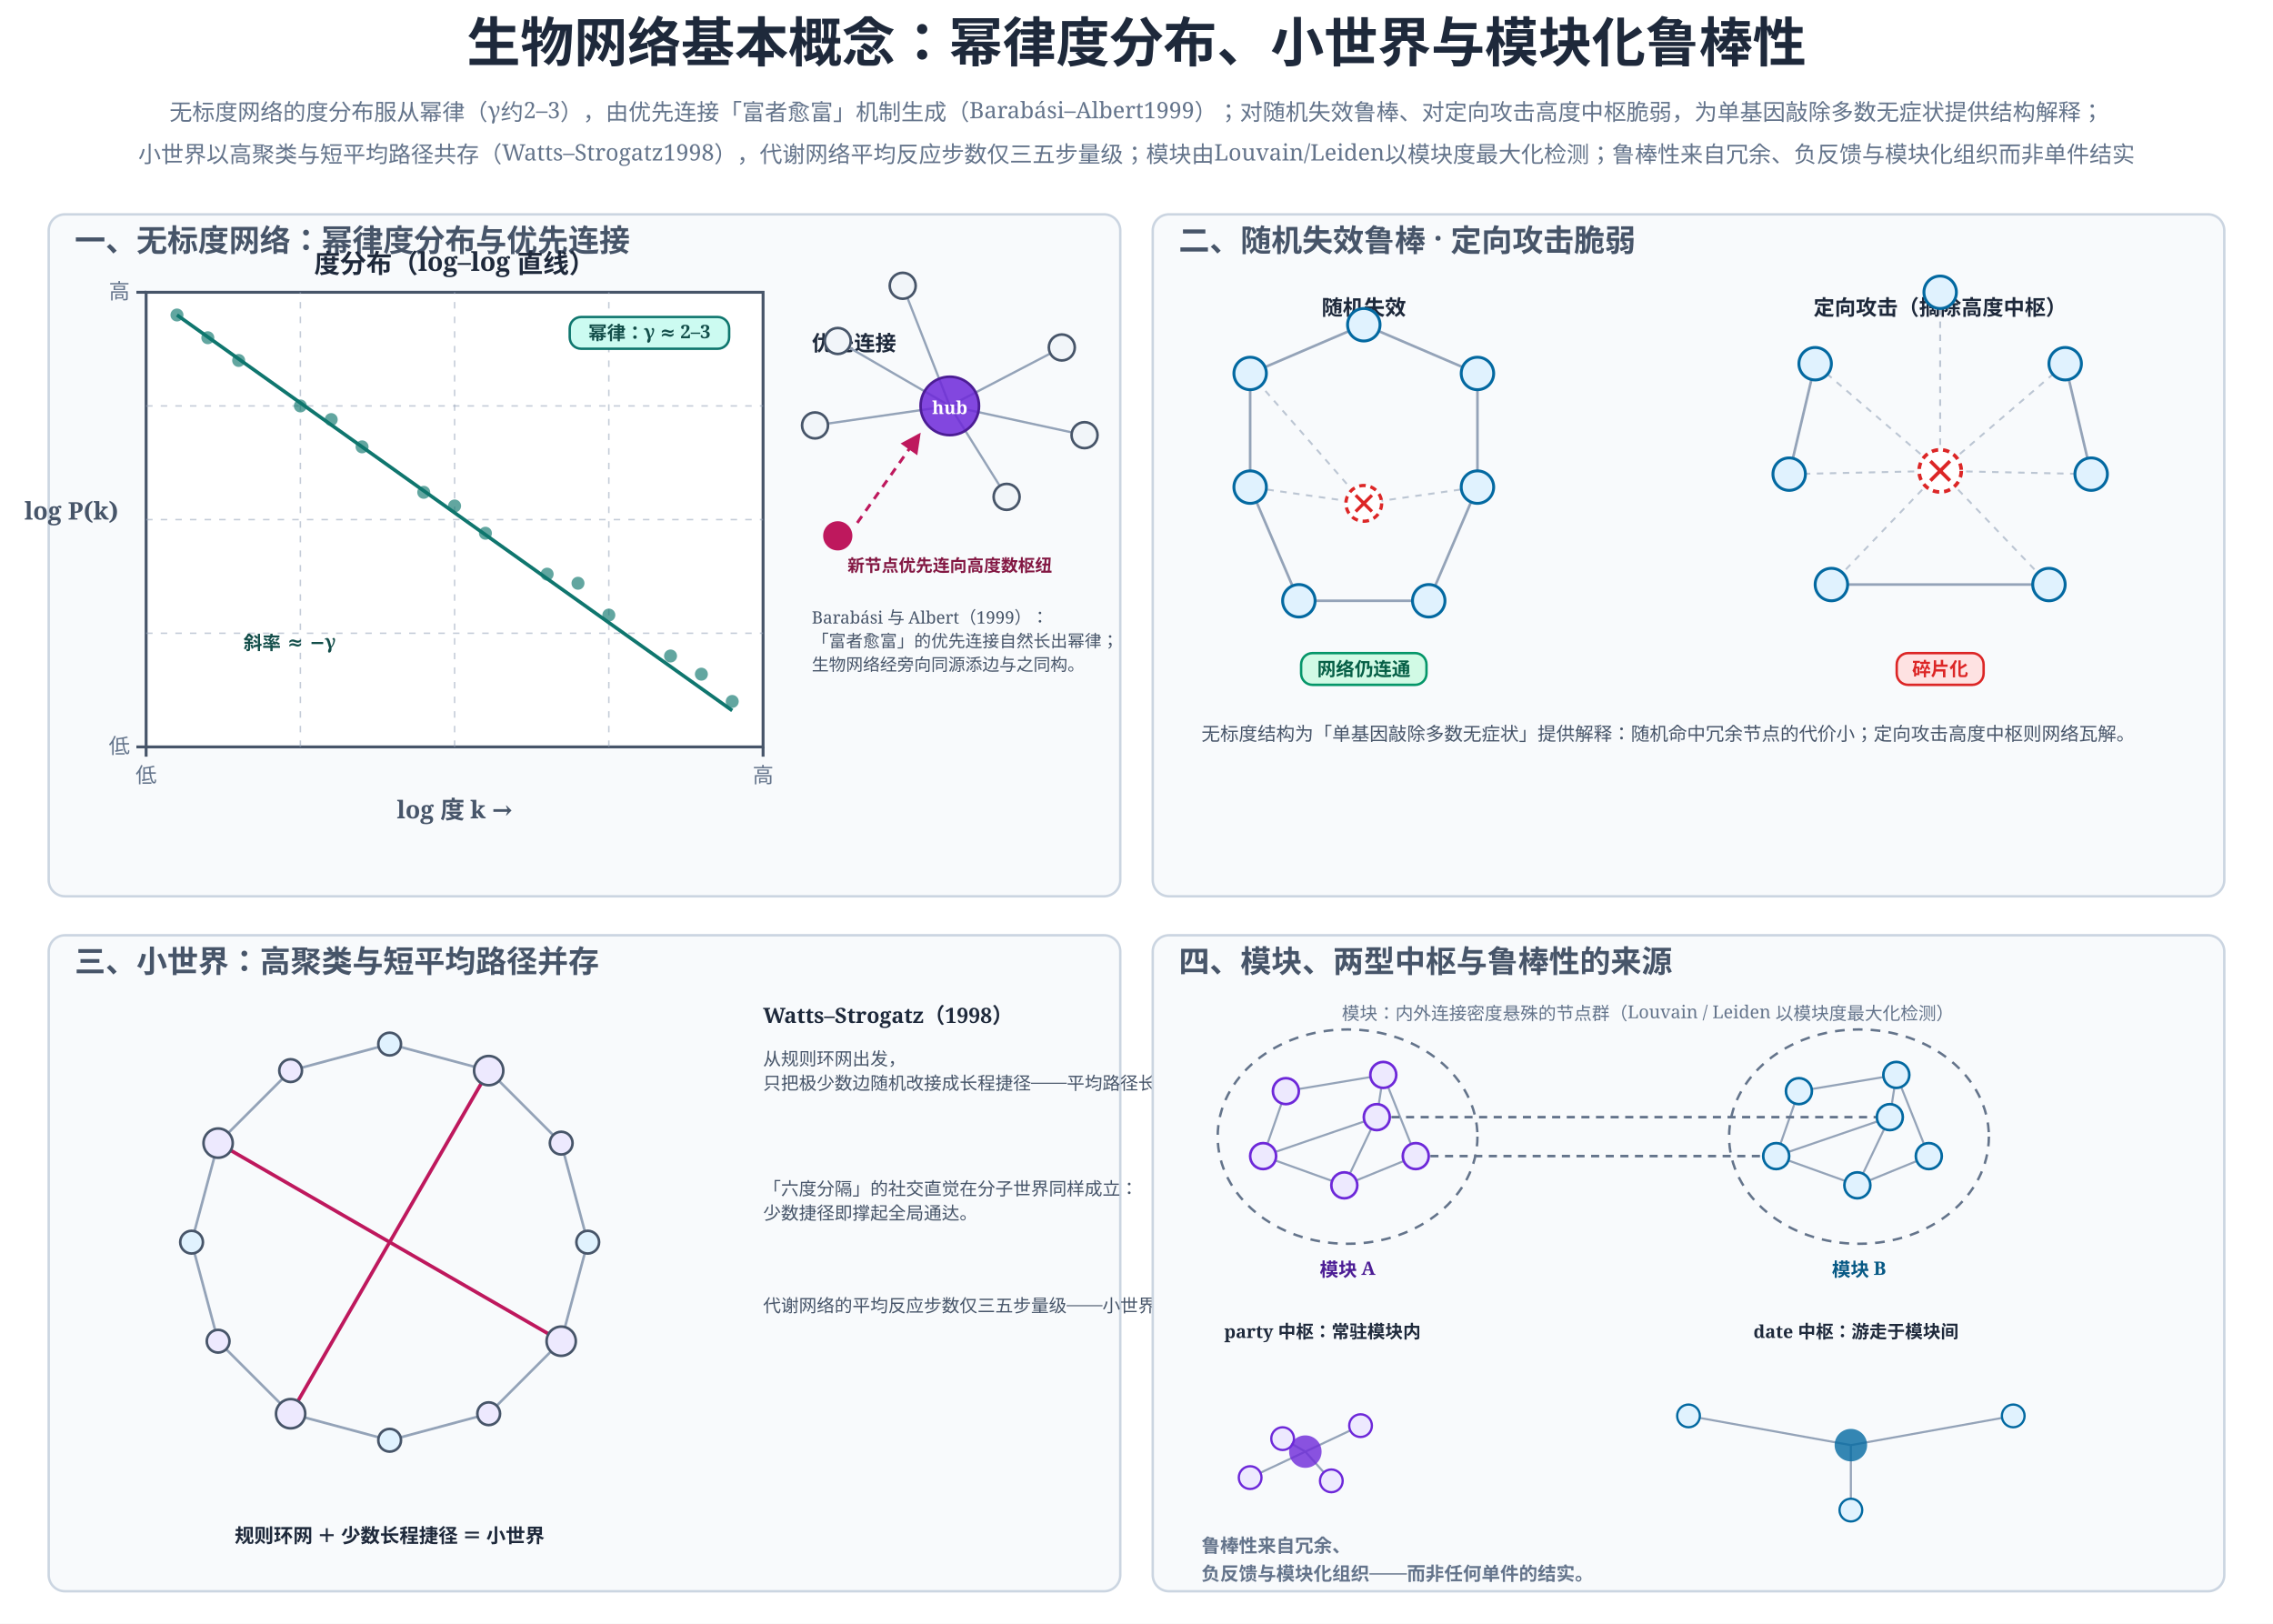
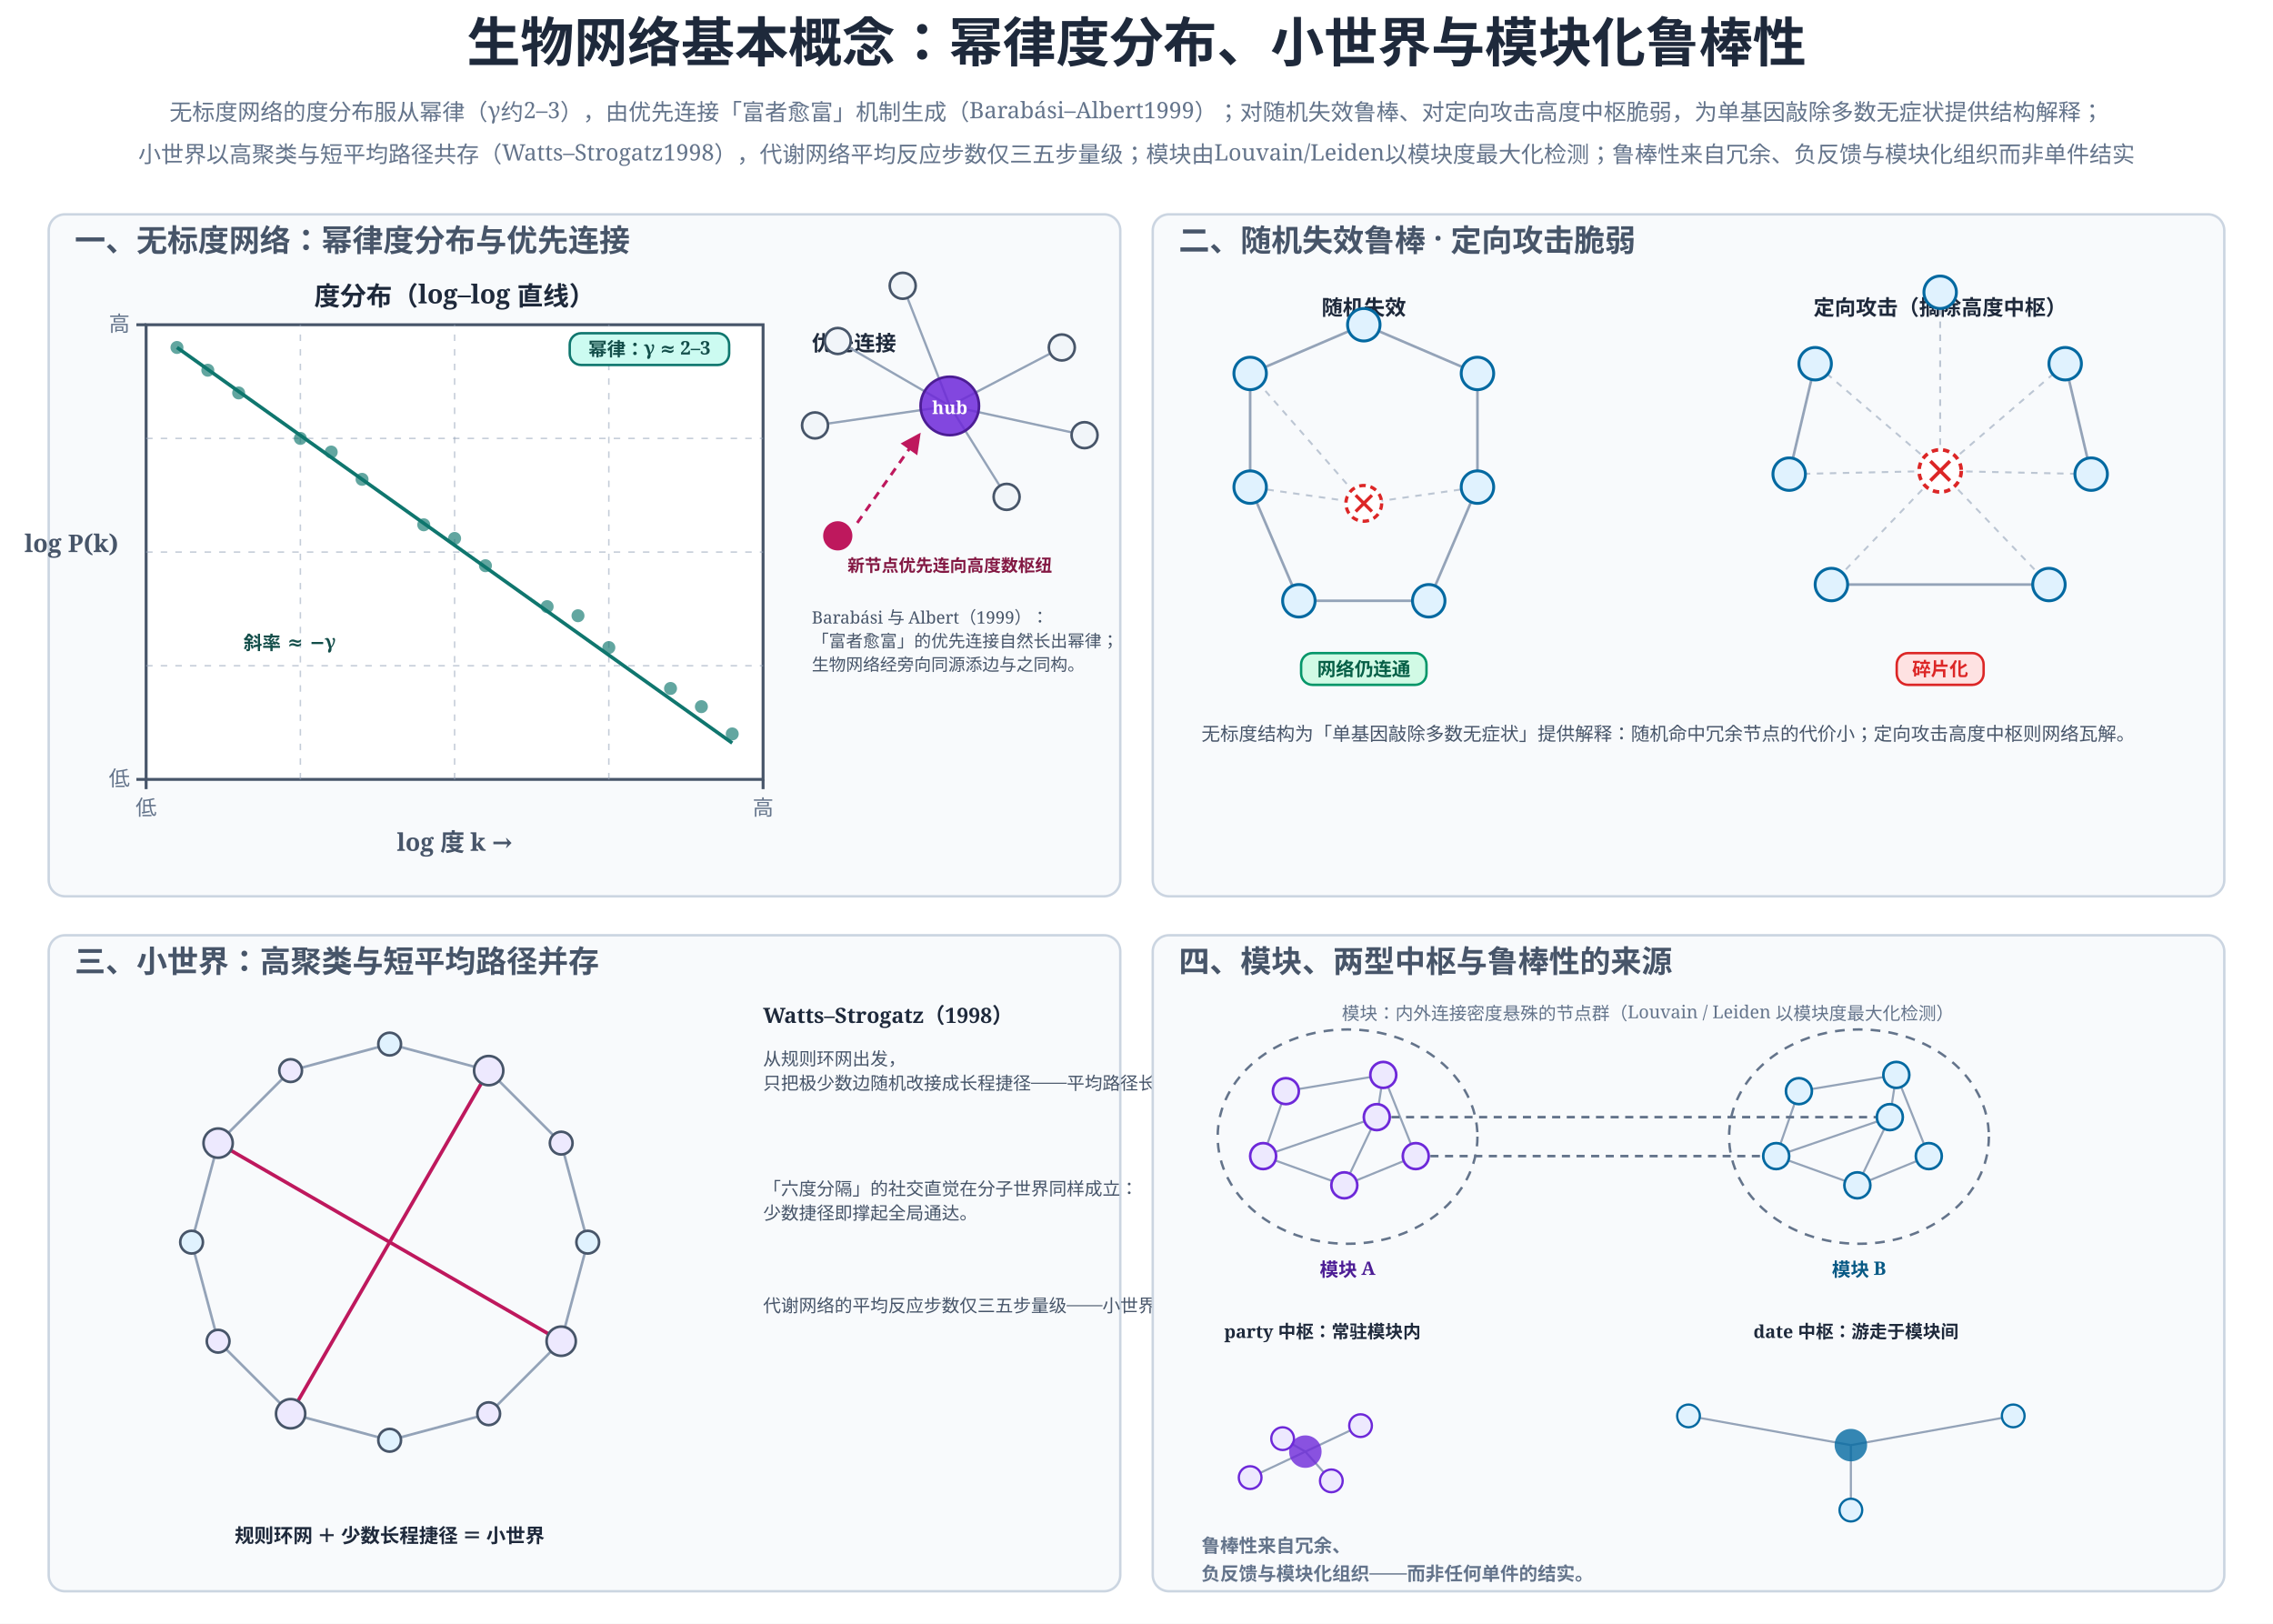
<svg xmlns="http://www.w3.org/2000/svg" width="1400" height="1000" viewBox="0 0 1400 1000" font-family="Noto Serif SC, LXGW WenKai, Songti SC, serif">
  <defs>
    <marker id="arr-ink" viewBox="0 0 10 10" refX="8.5" refY="5" markerWidth="7" markerHeight="7" orient="auto-start-reverse">
      <path d="M0,0 L10,5 L0,10 z" fill="#334155" />
    </marker>
    <marker id="arr-dna" viewBox="0 0 10 10" refX="8.5" refY="5" markerWidth="7" markerHeight="7" orient="auto-start-reverse">
      <path d="M0,0 L10,5 L0,10 z" fill="#0f766e" />
    </marker>
    <marker id="arr-rna" viewBox="0 0 10 10" refX="8.5" refY="5" markerWidth="7" markerHeight="7" orient="auto-start-reverse">
      <path d="M0,0 L10,5 L0,10 z" fill="#b45309" />
    </marker>
    <marker id="arr-pro" viewBox="0 0 10 10" refX="8.5" refY="5" markerWidth="7" markerHeight="7" orient="auto-start-reverse">
      <path d="M0,0 L10,5 L0,10 z" fill="#6d28d9" />
    </marker>
    <marker id="arr-enz" viewBox="0 0 10 10" refX="8.5" refY="5" markerWidth="7" markerHeight="7" orient="auto-start-reverse">
      <path d="M0,0 L10,5 L0,10 z" fill="#be185d" />
    </marker>
    <marker id="arr-acc" viewBox="0 0 10 10" refX="8.5" refY="5" markerWidth="7" markerHeight="7" orient="auto-start-reverse">
      <path d="M0,0 L10,5 L0,10 z" fill="#0369a1" />
    </marker>
    <marker id="arr-ok" viewBox="0 0 10 10" refX="8.5" refY="5" markerWidth="7" markerHeight="7" orient="auto-start-reverse">
      <path d="M0,0 L10,5 L0,10 z" fill="#059669" />
    </marker>
    <marker id="arr-warn" viewBox="0 0 10 10" refX="8.5" refY="5" markerWidth="7" markerHeight="7" orient="auto-start-reverse">
      <path d="M0,0 L10,5 L0,10 z" fill="#b45309" />
    </marker>
    <marker id="arr-bad" viewBox="0 0 10 10" refX="8.5" refY="5" markerWidth="7" markerHeight="7" orient="auto-start-reverse">
      <path d="M0,0 L10,5 L0,10 z" fill="#dc2626" />
    </marker>
    <marker id="arr-mute" viewBox="0 0 10 10" refX="8.5" refY="5" markerWidth="7" markerHeight="7" orient="auto-start-reverse">
      <path d="M0,0 L10,5 L0,10 z" fill="#94a3b8" />
    </marker>
  </defs>
  <rect x="0" y="0" width="1400" height="1000" fill="#ffffff" />
  <text x="700" y="38" text-anchor="middle" font-size="33" font-weight="700" fill="#1e293b">生物网络基本概念：幂律度分布、小世界与模块化鲁棒性</text>
  <text x="700" y="74" text-anchor="middle" font-size="14" fill="#64748b">无标度网络的度分布服从幂律（γ约2–3），由优先连接「富者愈富」机制生成（Barabási–Albert1999）；对随机失效鲁棒、对定向攻击高度中枢脆弱，为单基因敲除多数无症状提供结构解释；</text>
  <text x="700" y="100" text-anchor="middle" font-size="14" fill="#64748b">小世界以高聚类与短平均路径共存（Watts–Strogatz1998），代谢网络平均反应步数仅三五步量级；模块由Louvain/Leiden以模块度最大化检测；鲁棒性来自冗余、负反馈与模块化组织而非单件结实</text>
  <rect x="30" y="132" width="660" height="420" rx="10" fill="#f8fafc" stroke="#cbd5e1" stroke-width="1.5" />
  <text x="46" y="154.84" font-size="19" fill="#475569" font-weight="700">一、无标度网络：幂律度分布与优先连接</text>
-   <rect x="90" y="180" width="380" height="280" fill="#ffffff" stroke="#475569" stroke-width="1.8" />
-   <line x1="90" y1="390" x2="470" y2="390" stroke="#94a3b8" stroke-width="0.9" stroke-dasharray="4 5" opacity="0.55" />
-   <line x1="185" y1="460" x2="185" y2="180" stroke="#94a3b8" stroke-width="0.9" stroke-dasharray="4 5" opacity="0.55" />
-   <line x1="90" y1="320" x2="470" y2="320" stroke="#94a3b8" stroke-width="0.9" stroke-dasharray="4 5" opacity="0.55" />
-   <line x1="280" y1="460" x2="280" y2="180" stroke="#94a3b8" stroke-width="0.9" stroke-dasharray="4 5" opacity="0.55" />
-   <line x1="90" y1="250" x2="470" y2="250" stroke="#94a3b8" stroke-width="0.9" stroke-dasharray="4 5" opacity="0.55" />
-   <line x1="375" y1="460" x2="375" y2="180" stroke="#94a3b8" stroke-width="0.9" stroke-dasharray="4 5" opacity="0.55" />
-   <line x1="90" y1="460" x2="90" y2="466" stroke="#475569" stroke-width="1.8" />
-   <text x="90" y="482" font-size="13" fill="#64748b" text-anchor="middle">低</text>
-   <line x1="470" y1="460" x2="470" y2="466" stroke="#475569" stroke-width="1.8" />
-   <text x="470" y="482" font-size="13" fill="#64748b" text-anchor="middle">高</text>
-   <line x1="84" y1="460" x2="90" y2="460" stroke="#475569" stroke-width="1.8" />
-   <text x="80" y="464" font-size="13" fill="#64748b" text-anchor="end">低</text>
-   <line x1="84" y1="180" x2="90" y2="180" stroke="#475569" stroke-width="1.8" />
-   <text x="80" y="184" font-size="13" fill="#64748b" text-anchor="end">高</text>
-   <text x="280" y="504" font-size="15" fill="#475569" text-anchor="middle" font-weight="600">log 度 k →</text>
-   <text x="44" y="320" font-size="15" fill="#475569" text-anchor="middle" font-weight="600">log P(k)</text>
-   <text x="280" y="168" font-size="16" fill="#1e293b" text-anchor="middle" font-weight="700">度分布（log–log 直线）</text>
-   <path d="M109.0,194.0 L451.0,437.6" fill="none" stroke="#0f766e" stroke-width="2.2" />
-   <circle cx="109" cy="194" r="4" fill="#0f766e" fill-opacity="0.65" />
-   <circle cx="147" cy="222" r="4" fill="#0f766e" fill-opacity="0.65" />
-   <circle cx="185" cy="250" r="4" fill="#0f766e" fill-opacity="0.65" />
-   <circle cx="223" cy="275.2" r="4" fill="#0f766e" fill-opacity="0.65" />
-   <circle cx="261" cy="303.2" r="4" fill="#0f766e" fill-opacity="0.65" />
-   <circle cx="299" cy="328.4" r="4" fill="#0f766e" fill-opacity="0.65" />
-   <circle cx="337" cy="353.6" r="4" fill="#0f766e" fill-opacity="0.65" />
-   <circle cx="375" cy="378.8" r="4" fill="#0f766e" fill-opacity="0.65" />
-   <circle cx="413" cy="404" r="4" fill="#0f766e" fill-opacity="0.65" />
-   <circle cx="451" cy="432" r="4" fill="#0f766e" fill-opacity="0.65" />
-   <circle cx="128" cy="208" r="4" fill="#0f766e" fill-opacity="0.65" />
-   <circle cx="204" cy="258.4" r="4" fill="#0f766e" fill-opacity="0.65" />
-   <circle cx="280" cy="311.6" r="4" fill="#0f766e" fill-opacity="0.65" />
-   <circle cx="356" cy="359.2" r="4" fill="#0f766e" fill-opacity="0.65" />
-   <circle cx="432" cy="415.2" r="4" fill="#0f766e" fill-opacity="0.65" />
-   <rect x="350.905" y="195.225" width="98.191" height="19.55" rx="7" fill="#ccfbf1" stroke="#0f766e" stroke-width="1.5" />
-   <text x="400" y="209.14" font-size="11.5" fill="#134e4a" text-anchor="middle" font-weight="700">幂律：γ ≈ 2–3</text>
+   <rect x="90" y="200" width="380" height="280" fill="#ffffff" stroke="#475569" stroke-width="1.8" />
+   <line x1="90" y1="410" x2="470" y2="410" stroke="#94a3b8" stroke-width="0.9" stroke-dasharray="4 5" opacity="0.55" />
+   <line x1="185" y1="480" x2="185" y2="200" stroke="#94a3b8" stroke-width="0.9" stroke-dasharray="4 5" opacity="0.55" />
+   <line x1="90" y1="340" x2="470" y2="340" stroke="#94a3b8" stroke-width="0.9" stroke-dasharray="4 5" opacity="0.55" />
+   <line x1="280" y1="480" x2="280" y2="200" stroke="#94a3b8" stroke-width="0.9" stroke-dasharray="4 5" opacity="0.55" />
+   <line x1="90" y1="270" x2="470" y2="270" stroke="#94a3b8" stroke-width="0.9" stroke-dasharray="4 5" opacity="0.55" />
+   <line x1="375" y1="480" x2="375" y2="200" stroke="#94a3b8" stroke-width="0.9" stroke-dasharray="4 5" opacity="0.55" />
+   <line x1="90" y1="480" x2="90" y2="486" stroke="#475569" stroke-width="1.8" />
+   <text x="90" y="502" font-size="13" fill="#64748b" text-anchor="middle">低</text>
+   <line x1="470" y1="480" x2="470" y2="486" stroke="#475569" stroke-width="1.8" />
+   <text x="470" y="502" font-size="13" fill="#64748b" text-anchor="middle">高</text>
+   <line x1="84" y1="480" x2="90" y2="480" stroke="#475569" stroke-width="1.8" />
+   <text x="80" y="484" font-size="13" fill="#64748b" text-anchor="end">低</text>
+   <line x1="84" y1="200" x2="90" y2="200" stroke="#475569" stroke-width="1.8" />
+   <text x="80" y="204" font-size="13" fill="#64748b" text-anchor="end">高</text>
+   <text x="280" y="524" font-size="15" fill="#475569" text-anchor="middle" font-weight="600">log 度 k →</text>
+   <text x="44" y="340" font-size="15" fill="#475569" text-anchor="middle" font-weight="600">log P(k)</text>
+   <text x="280" y="188" font-size="16" fill="#1e293b" text-anchor="middle" font-weight="700">度分布（log–log 直线）</text>
+   <path d="M109.0,214.0 L451.0,457.6" fill="none" stroke="#0f766e" stroke-width="2.2" />
+   <circle cx="109" cy="214" r="4" fill="#0f766e" fill-opacity="0.65" />
+   <circle cx="147" cy="242" r="4" fill="#0f766e" fill-opacity="0.65" />
+   <circle cx="185" cy="270" r="4" fill="#0f766e" fill-opacity="0.65" />
+   <circle cx="223" cy="295.2" r="4" fill="#0f766e" fill-opacity="0.65" />
+   <circle cx="261" cy="323.2" r="4" fill="#0f766e" fill-opacity="0.65" />
+   <circle cx="299" cy="348.4" r="4" fill="#0f766e" fill-opacity="0.65" />
+   <circle cx="337" cy="373.6" r="4" fill="#0f766e" fill-opacity="0.65" />
+   <circle cx="375" cy="398.8" r="4" fill="#0f766e" fill-opacity="0.65" />
+   <circle cx="413" cy="424" r="4" fill="#0f766e" fill-opacity="0.65" />
+   <circle cx="451" cy="452" r="4" fill="#0f766e" fill-opacity="0.65" />
+   <circle cx="128" cy="228" r="4" fill="#0f766e" fill-opacity="0.65" />
+   <circle cx="204" cy="278.4" r="4" fill="#0f766e" fill-opacity="0.65" />
+   <circle cx="280" cy="331.6" r="4" fill="#0f766e" fill-opacity="0.65" />
+   <circle cx="356" cy="379.2" r="4" fill="#0f766e" fill-opacity="0.65" />
+   <circle cx="432" cy="435.2" r="4" fill="#0f766e" fill-opacity="0.65" />
+   <rect x="350.905" y="205.225" width="98.191" height="19.55" rx="7" fill="#ccfbf1" stroke="#0f766e" stroke-width="1.5" />
+   <text x="400" y="219.14" font-size="11.5" fill="#134e4a" text-anchor="middle" font-weight="700">幂律：γ ≈ 2–3</text>
  <text x="150" y="400" font-size="11.5" fill="#134e4a" font-weight="700">斜率 ≈ −γ</text>
  <text x="500" y="216" font-size="13" fill="#1e293b" font-weight="700">优先连接</text>
  <line x1="585" y1="250" x2="516" y2="210" stroke="#94a3b8" stroke-width="1.4" />
  <line x1="585" y1="250" x2="654" y2="214" stroke="#94a3b8" stroke-width="1.4" />
  <line x1="585" y1="250" x2="502" y2="262" stroke="#94a3b8" stroke-width="1.4" />
  <line x1="585" y1="250" x2="668" y2="268" stroke="#94a3b8" stroke-width="1.4" />
  <line x1="585" y1="250" x2="556" y2="176" stroke="#94a3b8" stroke-width="1.4" />
  <line x1="585" y1="250" x2="620" y2="306" stroke="#94a3b8" stroke-width="1.4" />
  <circle cx="516" cy="210" r="8" fill="#f1f5f9" stroke="#475569" stroke-width="1.6" />
  <circle cx="654" cy="214" r="8" fill="#f1f5f9" stroke="#475569" stroke-width="1.6" />
  <circle cx="502" cy="262" r="8" fill="#f1f5f9" stroke="#475569" stroke-width="1.6" />
  <circle cx="668" cy="268" r="8" fill="#f1f5f9" stroke="#475569" stroke-width="1.6" />
  <circle cx="556" cy="176" r="8" fill="#f1f5f9" stroke="#475569" stroke-width="1.6" />
  <circle cx="620" cy="306" r="8" fill="#f1f5f9" stroke="#475569" stroke-width="1.6" />
  <circle cx="585" cy="250" r="18" fill="#6d28d9" fill-opacity="0.85" stroke="#4c1d95" stroke-width="1.6" />
  <text x="585" y="255" font-size="11" fill="#ffffff" text-anchor="middle" font-weight="700">hub</text>
  <circle cx="516" cy="330" r="9" fill="#be185d" />
  <line x1="528" y1="322" x2="566" y2="268" stroke="#be185d" stroke-width="1.8" stroke-dasharray="5 4" marker-end="url(#arr-enz)" />
  <text x="585" y="352" font-size="10.5" fill="#831843" text-anchor="middle" font-weight="700">新节点优先连向高度数枢纽</text>
  <text x="500" y="384" font-size="10.5" fill="#475569">Barabási 与 Albert（1999）：</text>
  <text x="500" y="398.5" font-size="10.5" fill="#475569">「富者愈富」的优先连接自然长出幂律；</text>
  <text x="500" y="413" font-size="10.5" fill="#475569">生物网络经旁向同源添边与之同构。</text>
  <rect x="710" y="132" width="660" height="420" rx="10" fill="#f8fafc" stroke="#cbd5e1" stroke-width="1.5" />
  <text x="726" y="154.84" font-size="19" fill="#475569" font-weight="700">二、随机失效鲁棒 · 定向攻击脆弱</text>
  <text x="840" y="194" font-size="13" fill="#1e293b" text-anchor="middle" font-weight="700">随机失效</text>
  <line x1="770" y1="230" x2="840" y2="200" stroke="#94a3b8" stroke-width="1.6" />
  <line x1="840" y1="200" x2="910" y2="230" stroke="#94a3b8" stroke-width="1.6" />
  <line x1="770" y1="230" x2="770" y2="300" stroke="#94a3b8" stroke-width="1.6" />
  <line x1="910" y1="230" x2="910" y2="300" stroke="#94a3b8" stroke-width="1.6" />
  <line x1="770" y1="300" x2="800" y2="370" stroke="#94a3b8" stroke-width="1.6" />
  <line x1="910" y1="300" x2="880" y2="370" stroke="#94a3b8" stroke-width="1.6" />
  <line x1="800" y1="370" x2="880" y2="370" stroke="#94a3b8" stroke-width="1.6" />
  <line x1="840" y1="310" x2="770" y2="230" stroke="#94a3b8" stroke-width="1.2" stroke-dasharray="4 4" opacity="0.6" />
  <line x1="840" y1="310" x2="770" y2="300" stroke="#94a3b8" stroke-width="1.2" stroke-dasharray="4 4" opacity="0.6" />
  <line x1="840" y1="310" x2="910" y2="300" stroke="#94a3b8" stroke-width="1.2" stroke-dasharray="4 4" opacity="0.6" />
  <circle cx="770" cy="230" r="10" fill="#e0f2fe" stroke="#0369a1" stroke-width="1.8" />
  <circle cx="840" cy="200" r="10" fill="#e0f2fe" stroke="#0369a1" stroke-width="1.8" />
  <circle cx="910" cy="230" r="10" fill="#e0f2fe" stroke="#0369a1" stroke-width="1.8" />
  <circle cx="770" cy="300" r="10" fill="#e0f2fe" stroke="#0369a1" stroke-width="1.8" />
  <circle cx="840" cy="310" r="11" fill="#ffffff" stroke="#dc2626" stroke-width="2" stroke-dasharray="4 3" />
  <line x1="835" y1="305" x2="845" y2="315" stroke="#dc2626" stroke-width="2" />
  <line x1="835" y1="315" x2="845" y2="305" stroke="#dc2626" stroke-width="2" />
  <circle cx="910" cy="300" r="10" fill="#e0f2fe" stroke="#0369a1" stroke-width="1.8" />
  <circle cx="800" cy="370" r="10" fill="#e0f2fe" stroke="#0369a1" stroke-width="1.8" />
  <circle cx="880" cy="370" r="10" fill="#e0f2fe" stroke="#0369a1" stroke-width="1.8" />
  <rect x="801.388" y="402.225" width="77.225" height="19.55" rx="7" fill="#d1fae5" stroke="#059669" stroke-width="1.5" />
  <text x="840" y="416.14" font-size="11.5" fill="#065f46" text-anchor="middle" font-weight="700">网络仍连通</text>
  <text x="1195" y="194" font-size="13" fill="#1e293b" text-anchor="middle" font-weight="700">定向攻击（摘除高度中枢）</text>
  <line x1="1195" y1="290" x2="1118" y2="224" stroke="#94a3b8" stroke-width="1.2" stroke-dasharray="4 4" opacity="0.6" />
  <line x1="1195" y1="290" x2="1272" y2="224" stroke="#94a3b8" stroke-width="1.2" stroke-dasharray="4 4" opacity="0.6" />
  <line x1="1195" y1="290" x2="1102" y2="292" stroke="#94a3b8" stroke-width="1.2" stroke-dasharray="4 4" opacity="0.6" />
  <line x1="1195" y1="290" x2="1288" y2="292" stroke="#94a3b8" stroke-width="1.2" stroke-dasharray="4 4" opacity="0.6" />
  <line x1="1195" y1="290" x2="1128" y2="360" stroke="#94a3b8" stroke-width="1.2" stroke-dasharray="4 4" opacity="0.6" />
  <line x1="1195" y1="290" x2="1262" y2="360" stroke="#94a3b8" stroke-width="1.2" stroke-dasharray="4 4" opacity="0.6" />
  <line x1="1195" y1="290" x2="1195" y2="180" stroke="#94a3b8" stroke-width="1.2" stroke-dasharray="4 4" opacity="0.6" />
  <line x1="1118" y1="224" x2="1102" y2="292" stroke="#94a3b8" stroke-width="1.6" />
  <line x1="1272" y1="224" x2="1288" y2="292" stroke="#94a3b8" stroke-width="1.6" />
  <line x1="1128" y1="360" x2="1262" y2="360" stroke="#94a3b8" stroke-width="1.6" />
  <circle cx="1118" cy="224" r="10" fill="#e0f2fe" stroke="#0369a1" stroke-width="1.8" />
  <circle cx="1272" cy="224" r="10" fill="#e0f2fe" stroke="#0369a1" stroke-width="1.8" />
  <circle cx="1102" cy="292" r="10" fill="#e0f2fe" stroke="#0369a1" stroke-width="1.8" />
  <circle cx="1288" cy="292" r="10" fill="#e0f2fe" stroke="#0369a1" stroke-width="1.8" />
  <circle cx="1128" cy="360" r="10" fill="#e0f2fe" stroke="#0369a1" stroke-width="1.8" />
  <circle cx="1262" cy="360" r="10" fill="#e0f2fe" stroke="#0369a1" stroke-width="1.8" />
  <circle cx="1195" cy="180" r="10" fill="#e0f2fe" stroke="#0369a1" stroke-width="1.8" />
  <circle cx="1195" cy="290" r="13" fill="#ffffff" stroke="#dc2626" stroke-width="2.2" stroke-dasharray="4 3" />
  <line x1="1189" y1="284" x2="1201" y2="296" stroke="#dc2626" stroke-width="2.2" />
  <line x1="1189" y1="296" x2="1201" y2="284" stroke="#dc2626" stroke-width="2.2" />
  <rect x="1168.233" y="402.225" width="53.535" height="19.55" rx="7" fill="#fee2e2" stroke="#dc2626" stroke-width="1.5" />
  <text x="1195" y="416.14" font-size="11.5" fill="#dc2626" text-anchor="middle" font-weight="700">碎片化</text>
  <text x="740" y="456" font-size="11.5" fill="#475569">无标度结构为「单基因敲除多数无症状」提供解释：随机命中冗余节点的代价小；定向攻击高度中枢则网络瓦解。</text>
  <rect x="30" y="576" width="660" height="404" rx="10" fill="#f8fafc" stroke="#cbd5e1" stroke-width="1.5" />
  <text x="46" y="598.84" font-size="19" fill="#475569" font-weight="700">三、小世界：高聚类与短平均路径并存</text>
  <line x1="240" y1="643" x2="301" y2="659.345" stroke="#94a3b8" stroke-width="1.6" />
  <line x1="301" y1="659.345" x2="345.655" y2="704" stroke="#94a3b8" stroke-width="1.6" />
  <line x1="345.655" y1="704" x2="362" y2="765" stroke="#94a3b8" stroke-width="1.6" />
  <line x1="362" y1="765" x2="345.655" y2="826" stroke="#94a3b8" stroke-width="1.6" />
  <line x1="345.655" y1="826" x2="301" y2="870.655" stroke="#94a3b8" stroke-width="1.6" />
  <line x1="301" y1="870.655" x2="240" y2="887" stroke="#94a3b8" stroke-width="1.6" />
  <line x1="240" y1="887" x2="179" y2="870.655" stroke="#94a3b8" stroke-width="1.6" />
  <line x1="179" y1="870.655" x2="134.345" y2="826" stroke="#94a3b8" stroke-width="1.6" />
  <line x1="134.345" y1="826" x2="118" y2="765" stroke="#94a3b8" stroke-width="1.6" />
  <line x1="118" y1="765" x2="134.345" y2="704" stroke="#94a3b8" stroke-width="1.6" />
  <line x1="134.345" y1="704" x2="179" y2="659.345" stroke="#94a3b8" stroke-width="1.6" />
  <line x1="179" y1="659.345" x2="240" y2="643" stroke="#94a3b8" stroke-width="1.6" />
  <line x1="301" y1="659.345" x2="179" y2="870.655" stroke="#be185d" stroke-width="2.2" />
  <line x1="345.655" y1="826" x2="134.345" y2="704" stroke="#be185d" stroke-width="2.2" />
  <circle cx="240" cy="643" r="7" fill="#e0f2fe" stroke="#475569" stroke-width="1.6" />
  <circle cx="301" cy="659.345" r="9" fill="#ede9fe" stroke="#475569" stroke-width="1.6" />
  <circle cx="345.655" cy="704" r="7" fill="#ede9fe" stroke="#475569" stroke-width="1.6" />
  <circle cx="362" cy="765" r="7" fill="#e0f2fe" stroke="#475569" stroke-width="1.6" />
  <circle cx="345.655" cy="826" r="9" fill="#ede9fe" stroke="#475569" stroke-width="1.6" />
  <circle cx="301" cy="870.655" r="7" fill="#ede9fe" stroke="#475569" stroke-width="1.6" />
  <circle cx="240" cy="887" r="7" fill="#e0f2fe" stroke="#475569" stroke-width="1.6" />
  <circle cx="179" cy="870.655" r="9" fill="#ede9fe" stroke="#475569" stroke-width="1.6" />
  <circle cx="134.345" cy="826" r="7" fill="#ede9fe" stroke="#475569" stroke-width="1.6" />
  <circle cx="118" cy="765" r="7" fill="#e0f2fe" stroke="#475569" stroke-width="1.6" />
  <circle cx="134.345" cy="704" r="9" fill="#ede9fe" stroke="#475569" stroke-width="1.6" />
  <circle cx="179" cy="659.345" r="7" fill="#ede9fe" stroke="#475569" stroke-width="1.6" />
  <text x="240" y="950" font-size="12" fill="#1e293b" text-anchor="middle" font-weight="700">规则环网 ＋ 少数长程捷径 ＝ 小世界</text>
  <text x="470" y="630" font-size="13" fill="#1e293b" font-weight="700">Watts–Strogatz（1998）</text>
  <text x="470" y="656" font-size="11" fill="#475569">从规则环网出发，</text>
  <text x="470" y="671" font-size="11" fill="#475569">只把极少数边随机改接成长程捷径——平均路径长度骤降而聚类系数几乎无损。</text>
  <text x="470" y="736" font-size="11" fill="#475569">「六度分隔」的社交直觉在分子世界同样成立：</text>
  <text x="470" y="751" font-size="11" fill="#475569">少数捷径即撑起全局通达。</text>
  <text x="470" y="808" font-size="11" fill="#475569">代谢网络的平均反应步数仅三五步量级——小世界让任意两代谢物几步可达。</text>
  <rect x="710" y="576" width="660" height="404" rx="10" fill="#f8fafc" stroke="#cbd5e1" stroke-width="1.5" />
  <text x="726" y="598.84" font-size="19" fill="#475569" font-weight="700">四、模块、两型中枢与鲁棒性的来源</text>
  <text x="1015" y="628" font-size="11" fill="#64748b" text-anchor="middle">模块：内外连接密度悬殊的节点群（Louvain / Leiden 以模块度最大化检测）</text>
  <ellipse cx="830" cy="700" rx="80" ry="66" fill="none" stroke="#64748b" stroke-width="1.5" stroke-dasharray="6 5" />
  <ellipse cx="1145" cy="700" rx="80" ry="66" fill="none" stroke="#64748b" stroke-width="1.5" stroke-dasharray="6 5" />
  <line x1="792" y1="672" x2="852" y2="662" stroke="#94a3b8" stroke-width="1.3" />
  <line x1="792" y1="672" x2="778" y2="712" stroke="#94a3b8" stroke-width="1.3" />
  <line x1="852" y1="662" x2="848" y2="688" stroke="#94a3b8" stroke-width="1.3" />
  <line x1="852" y1="662" x2="872" y2="712" stroke="#94a3b8" stroke-width="1.3" />
  <line x1="872" y1="712" x2="828" y2="730" stroke="#94a3b8" stroke-width="1.3" />
  <line x1="828" y1="730" x2="778" y2="712" stroke="#94a3b8" stroke-width="1.3" />
  <line x1="828" y1="730" x2="848" y2="688" stroke="#94a3b8" stroke-width="1.3" />
  <line x1="778" y1="712" x2="848" y2="688" stroke="#94a3b8" stroke-width="1.3" />
  <line x1="1108" y1="672" x2="1168" y2="662" stroke="#94a3b8" stroke-width="1.3" />
  <line x1="1108" y1="672" x2="1094" y2="712" stroke="#94a3b8" stroke-width="1.3" />
  <line x1="1168" y1="662" x2="1164" y2="688" stroke="#94a3b8" stroke-width="1.3" />
  <line x1="1168" y1="662" x2="1188" y2="712" stroke="#94a3b8" stroke-width="1.3" />
  <line x1="1188" y1="712" x2="1144" y2="730" stroke="#94a3b8" stroke-width="1.3" />
  <line x1="1144" y1="730" x2="1094" y2="712" stroke="#94a3b8" stroke-width="1.3" />
  <line x1="1144" y1="730" x2="1164" y2="688" stroke="#94a3b8" stroke-width="1.3" />
  <line x1="1094" y1="712" x2="1164" y2="688" stroke="#94a3b8" stroke-width="1.3" />
  <line x1="872" y1="712" x2="1094" y2="712" stroke="#64748b" stroke-width="1.6" stroke-dasharray="5 4" />
  <line x1="848" y1="688" x2="1164" y2="688" stroke="#64748b" stroke-width="1.6" stroke-dasharray="5 4" />
  <circle cx="792" cy="672" r="8" fill="#ede9fe" stroke="#6d28d9" stroke-width="1.6" />
  <circle cx="852" cy="662" r="8" fill="#ede9fe" stroke="#6d28d9" stroke-width="1.6" />
  <circle cx="872" cy="712" r="8" fill="#ede9fe" stroke="#6d28d9" stroke-width="1.6" />
  <circle cx="828" cy="730" r="8" fill="#ede9fe" stroke="#6d28d9" stroke-width="1.6" />
  <circle cx="778" cy="712" r="8" fill="#ede9fe" stroke="#6d28d9" stroke-width="1.6" />
  <circle cx="848" cy="688" r="8" fill="#ede9fe" stroke="#6d28d9" stroke-width="1.6" />
  <circle cx="1108" cy="672" r="8" fill="#e0f2fe" stroke="#0369a1" stroke-width="1.6" />
  <circle cx="1168" cy="662" r="8" fill="#e0f2fe" stroke="#0369a1" stroke-width="1.6" />
  <circle cx="1188" cy="712" r="8" fill="#e0f2fe" stroke="#0369a1" stroke-width="1.6" />
  <circle cx="1144" cy="730" r="8" fill="#e0f2fe" stroke="#0369a1" stroke-width="1.6" />
  <circle cx="1094" cy="712" r="8" fill="#e0f2fe" stroke="#0369a1" stroke-width="1.6" />
  <circle cx="1164" cy="688" r="8" fill="#e0f2fe" stroke="#0369a1" stroke-width="1.6" />
  <text x="830" y="786" font-size="11.5" fill="#4c1d95" text-anchor="middle" font-weight="700">模块 A</text>
  <text x="1145" y="786" font-size="11.5" fill="#075985" text-anchor="middle" font-weight="700">模块 B</text>
  <text x="754" y="824" font-size="11" fill="#1e293b" font-weight="700">party 中枢：常驻模块内</text>
  <line x1="804" y1="894" x2="790" y2="886" stroke="#94a3b8" stroke-width="1.3" />
  <line x1="804" y1="894" x2="838" y2="878" stroke="#94a3b8" stroke-width="1.3" />
  <line x1="804" y1="894" x2="820" y2="912" stroke="#94a3b8" stroke-width="1.3" />
  <line x1="804" y1="894" x2="770" y2="910" stroke="#94a3b8" stroke-width="1.3" />
  <circle cx="790" cy="886" r="7" fill="#ede9fe" stroke="#6d28d9" stroke-width="1.4" />
  <circle cx="838" cy="878" r="7" fill="#ede9fe" stroke="#6d28d9" stroke-width="1.4" />
  <circle cx="820" cy="912" r="7" fill="#ede9fe" stroke="#6d28d9" stroke-width="1.4" />
  <circle cx="770" cy="910" r="7" fill="#ede9fe" stroke="#6d28d9" stroke-width="1.4" />
  <circle cx="804" cy="894" r="10" fill="#6d28d9" fill-opacity="0.8" />
  <text x="1080" y="824" font-size="11" fill="#1e293b" font-weight="700">date 中枢：游走于模块间</text>
  <line x1="1140" y1="890" x2="1040" y2="872" stroke="#94a3b8" stroke-width="1.3" />
  <line x1="1140" y1="890" x2="1240" y2="872" stroke="#94a3b8" stroke-width="1.3" />
  <line x1="1140" y1="890" x2="1140" y2="930" stroke="#94a3b8" stroke-width="1.3" />
  <circle cx="1040" cy="872" r="7" fill="#e0f2fe" stroke="#0369a1" stroke-width="1.4" />
  <circle cx="1240" cy="872" r="7" fill="#e0f2fe" stroke="#0369a1" stroke-width="1.4" />
  <circle cx="1140" cy="930" r="7" fill="#e0f2fe" stroke="#0369a1" stroke-width="1.4" />
  <circle cx="1140" cy="890" r="10" fill="#0369a1" fill-opacity="0.8" />
  <text x="740" y="956" font-size="11.5" fill="#64748b" font-weight="600">鲁棒性来自冗余、</text>
  <text x="740" y="973.25" font-size="11.5" fill="#64748b" font-weight="600">负反馈与模块化组织——而非任何单件的结实。</text>
</svg>
